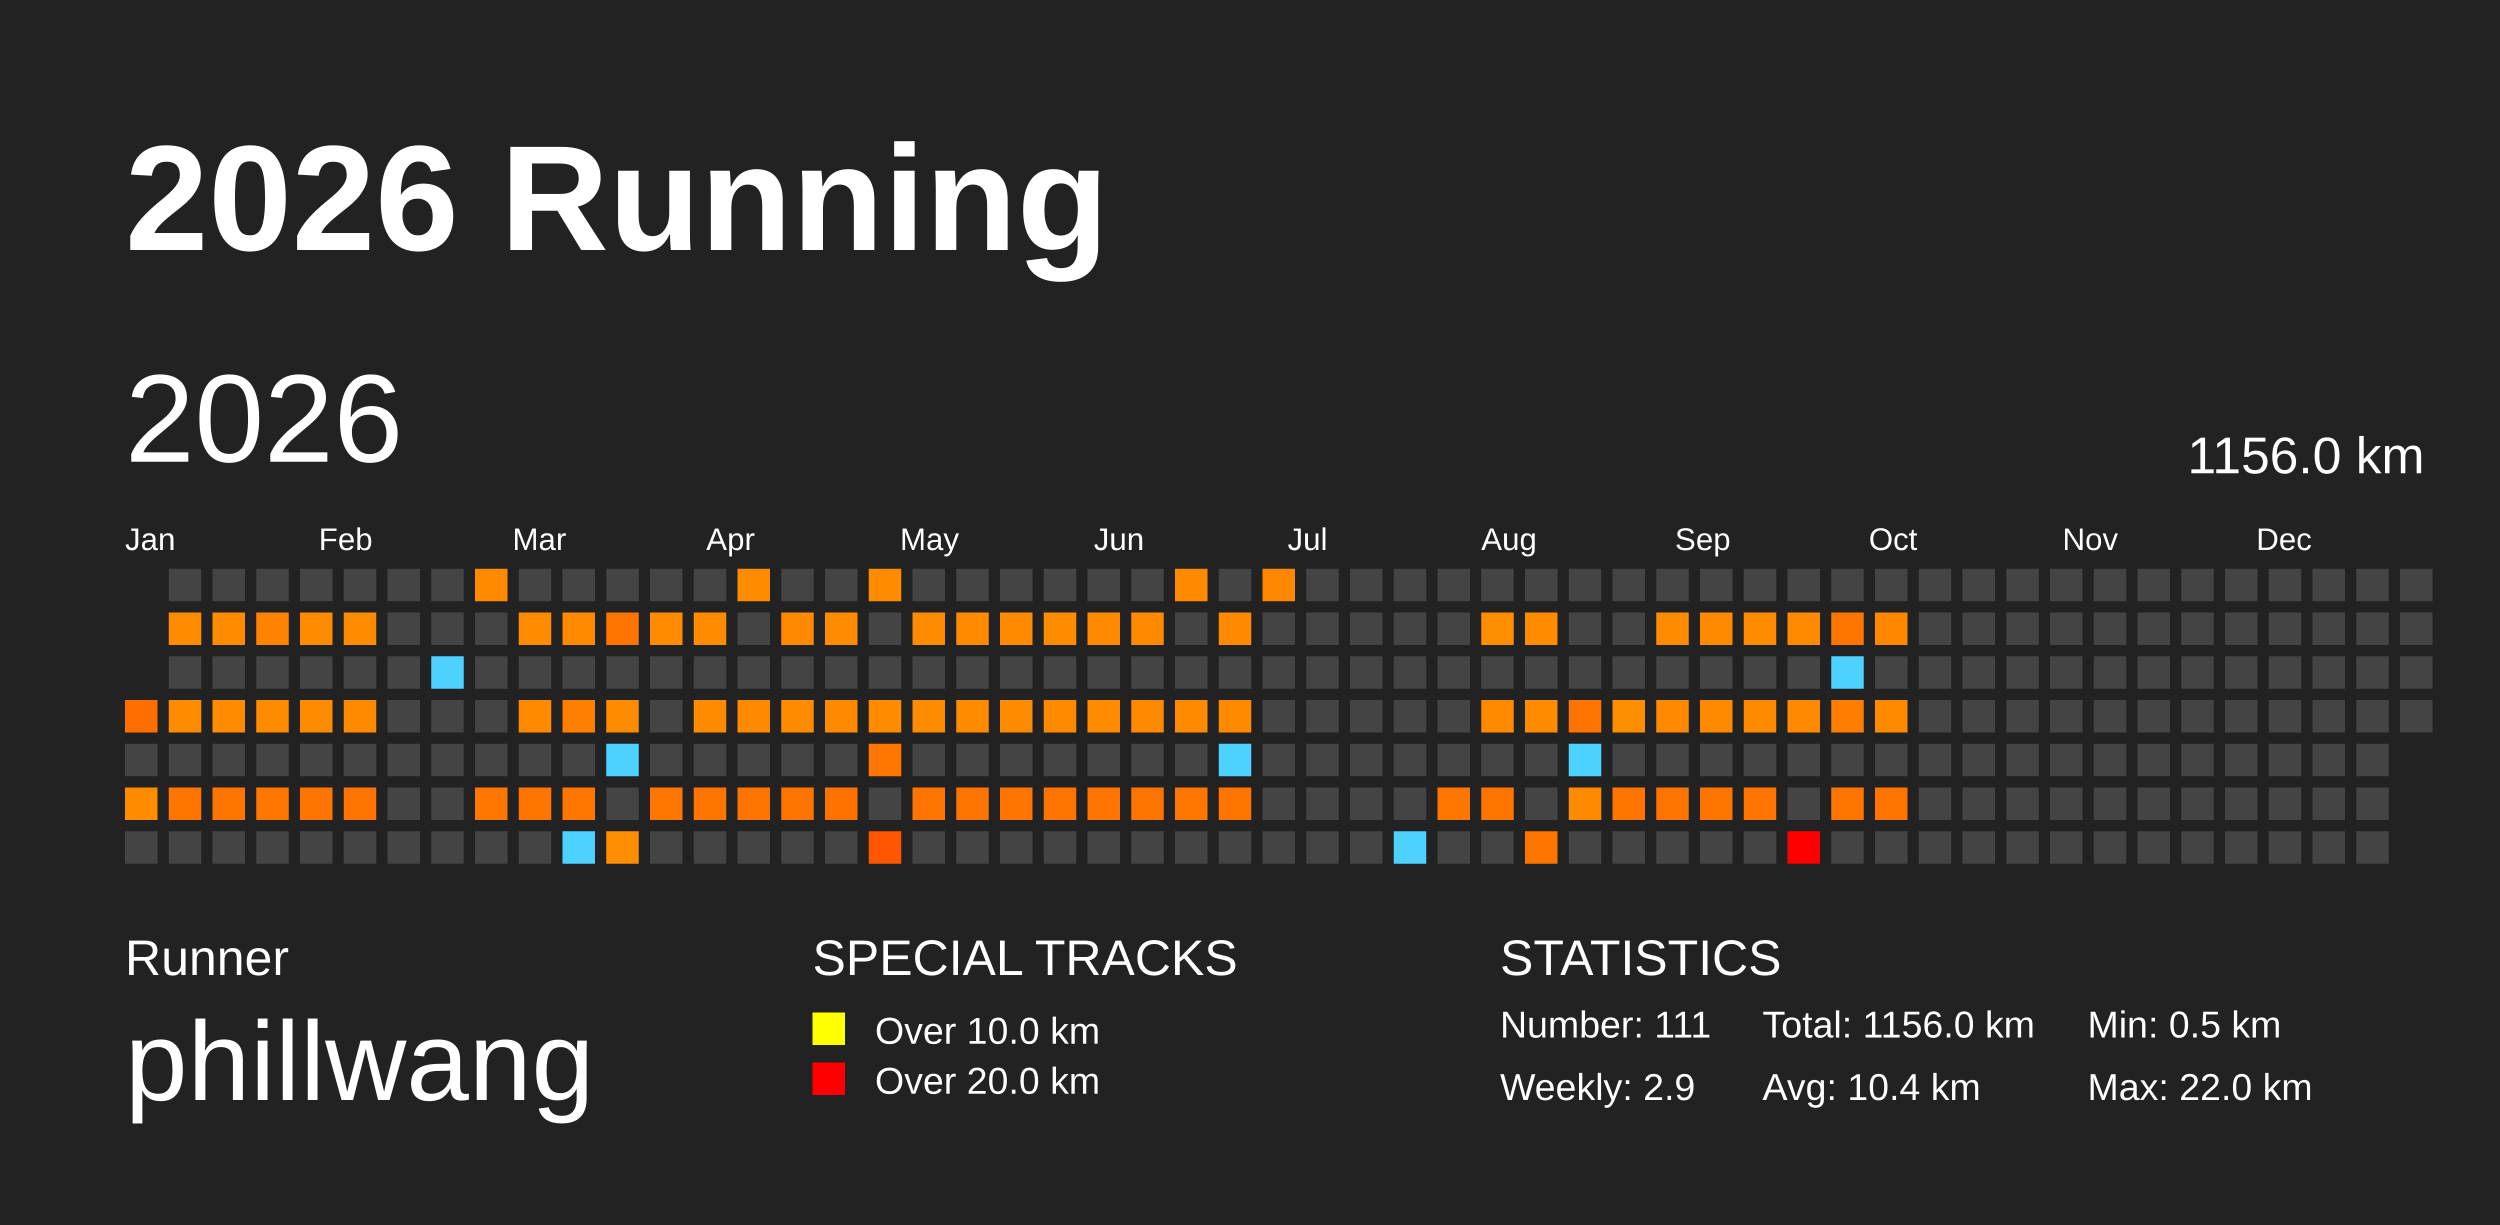
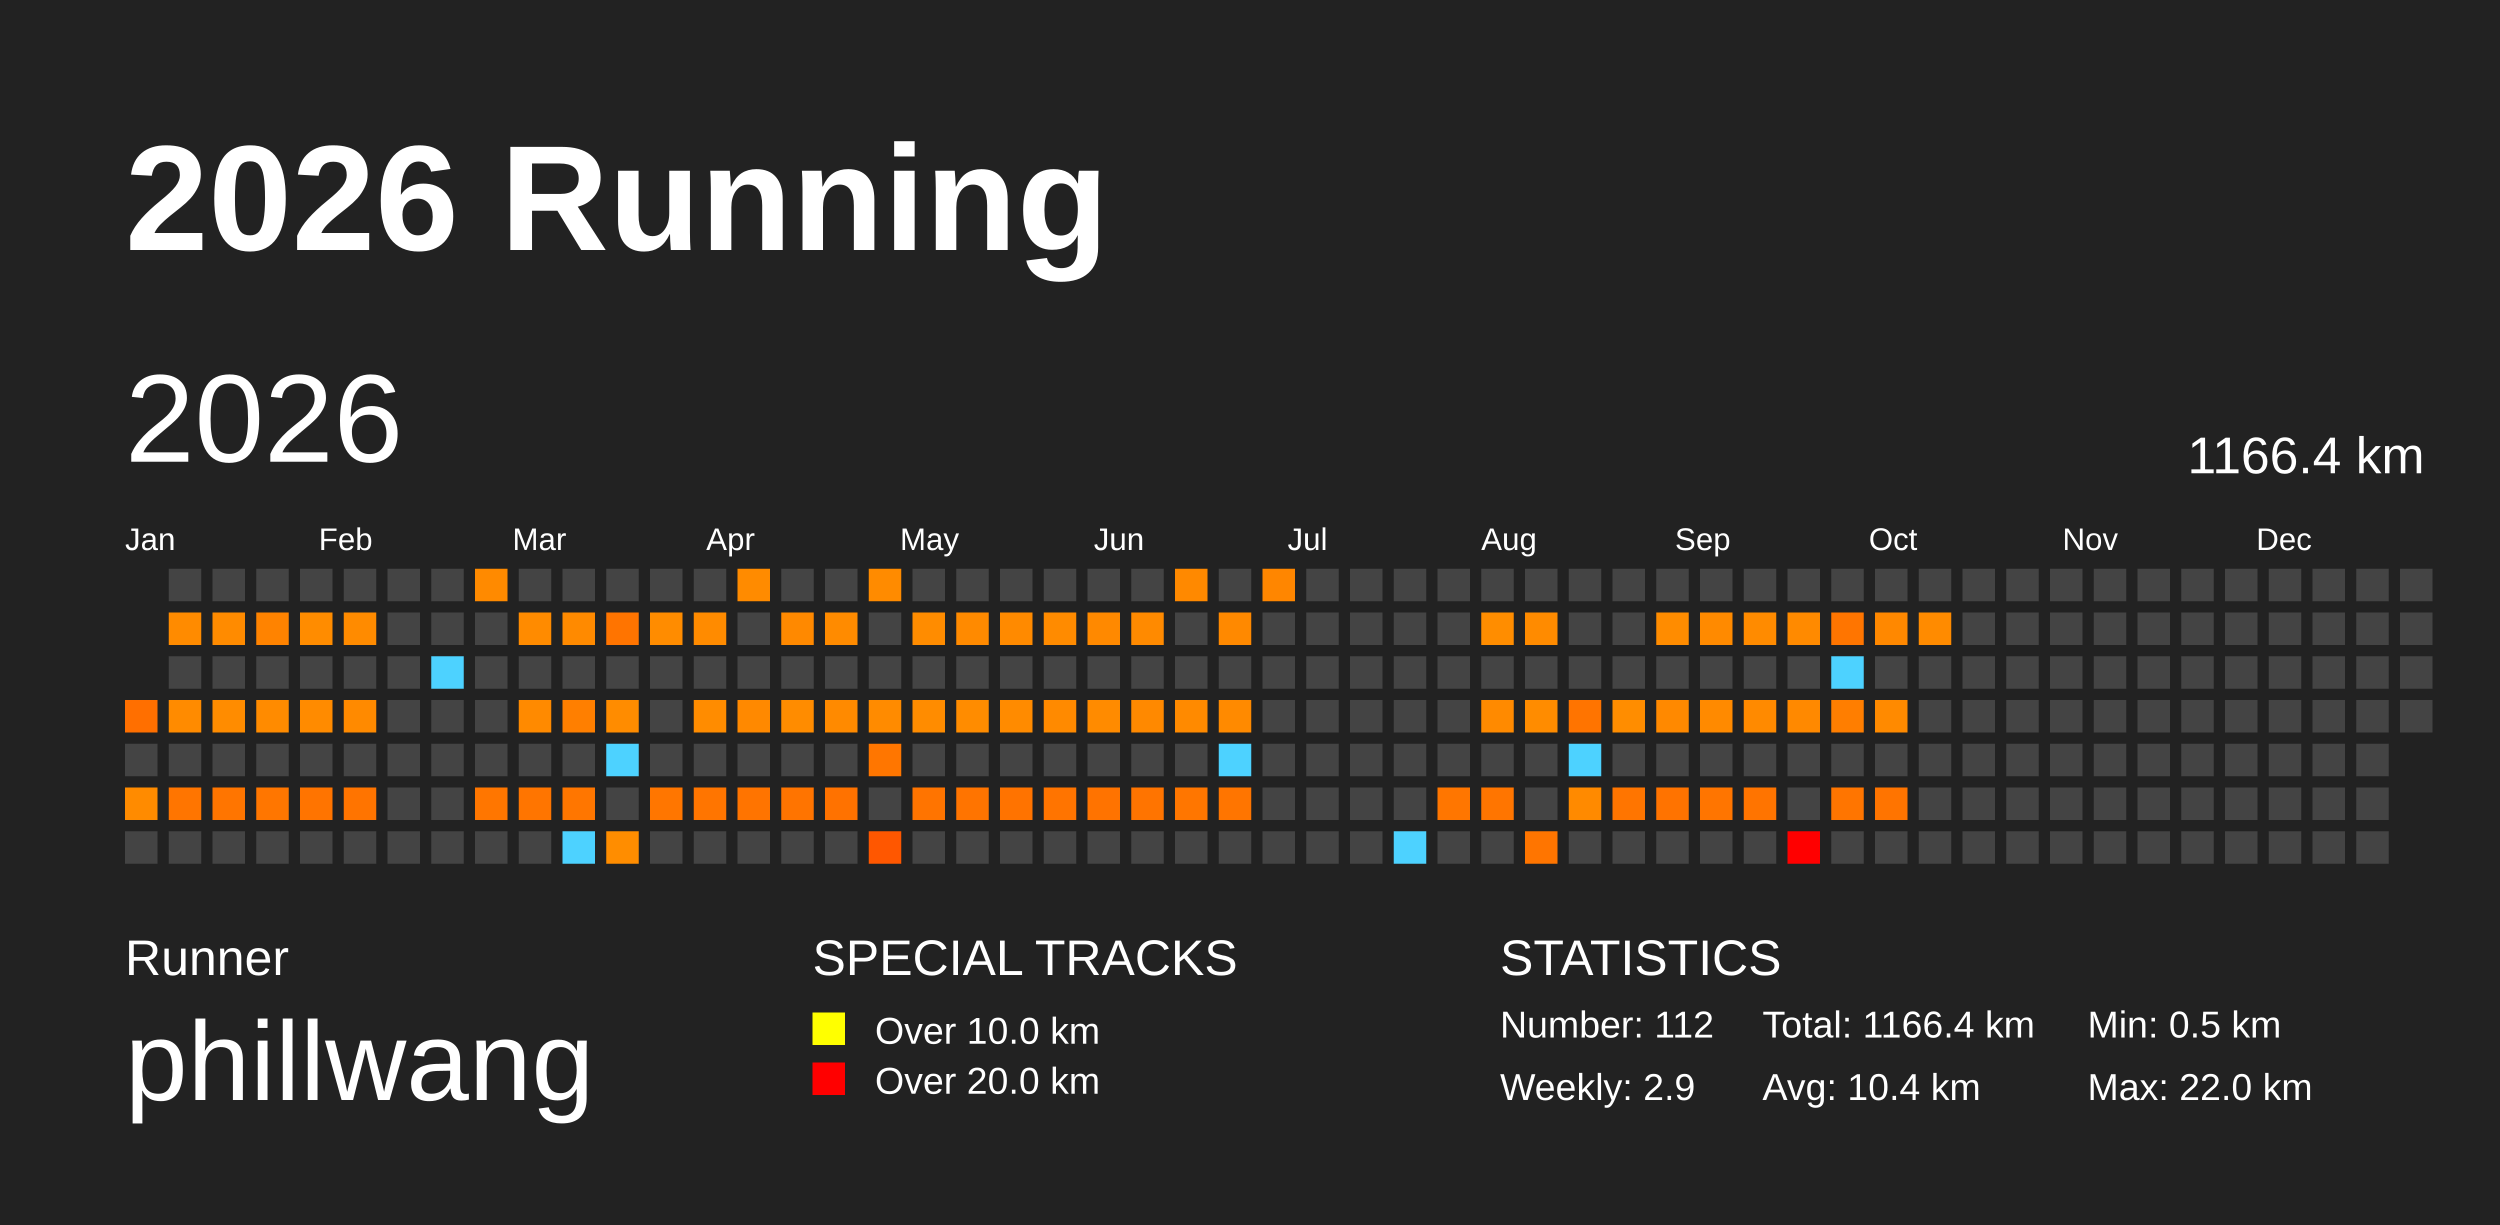
<svg xmlns="http://www.w3.org/2000/svg" baseProfile="full" height="98mm" version="1.1" viewBox="0,0,200,98" width="200mm">
  <defs>
    <pattern height="2" id="indoor-stripe" patternUnits="userSpaceOnUse" width="2">
      <line stroke="white" stroke-opacity="0.45" stroke-width="0.5" x1="0" x2="2" y1="2" y2="0" />
    </pattern>
  </defs>
  <rect fill="#222222" height="98" width="200" x="0" y="0" />
  <text fill="#FFFFFF" style="font-size:12px; font-family:Arial; font-weight:bold;" x="10" y="20">2026 Running</text>
  <text fill="#FFFFFF" style="font-size:4px; font-family:Arial" x="10" y="78">Runner</text>
  <text fill="#FFFFFF" style="font-size:9px; font-family:Arial" x="10" y="88">phillwang</text>
  <text fill="#FFFFFF" style="font-size:4px; font-family:Arial" x="65" y="78">SPECIAL TRACKS</text>
  <rect fill="yellow" height="2.6" width="2.6" x="65" y="81" />
  <text fill="#FFFFFF" style="font-size:3px; font-family:Arial" x="70" y="83.5">Over 10.0 km</text>
  <rect fill="red" height="2.6" width="2.6" x="65" y="85" />
  <text fill="#FFFFFF" style="font-size:3px; font-family:Arial" x="70" y="87.5">Over 20.0 km</text>
  <text fill="#FFFFFF" style="font-size:4px; font-family:Arial" x="120" y="78">STATISTICS</text>
-   <text fill="#FFFFFF" style="font-size:3px; font-family:Arial" x="120" y="83">Number: 111</text>
+   <text fill="#FFFFFF" style="font-size:3px; font-family:Arial" x="120" y="83">Number: 112</text>
  <text fill="#FFFFFF" style="font-size:3px; font-family:Arial" x="120" y="88">Weekly: 2.9</text>
-   <text fill="#FFFFFF" style="font-size:3px; font-family:Arial" x="141" y="83">Total: 1156.0 km</text>
+   <text fill="#FFFFFF" style="font-size:3px; font-family:Arial" x="141" y="83">Total: 1166.4 km</text>
  <text fill="#FFFFFF" style="font-size:3px; font-family:Arial" x="141" y="88">Avg: 10.4 km</text>
  <text fill="#FFFFFF" style="font-size:3px; font-family:Arial" x="167" y="83">Min: 0.5 km</text>
  <text fill="#FFFFFF" style="font-size:3px; font-family:Arial" x="167" y="88">Max: 22.0 km</text>
  <text dominant-baseline="hanging" fill="#FFFFFF" style="font-size:10.0px; font-family:Arial;" x="10" y="30">2026</text>
-   <text dominant-baseline="hanging" fill="#FFFFFF" style="font-size:4.125px; font-family:Arial;" x="175" y="35">1156.0 km</text>
+   <text dominant-baseline="hanging" fill="#FFFFFF" style="font-size:4.125px; font-family:Arial;" x="175" y="35">1166.4 km</text>
  <text fill="#FFFFFF" style="font-size:2.5px; font-family:Arial" x="10.0" y="44">Jan</text>
  <text fill="#FFFFFF" style="font-size:2.5px; font-family:Arial" x="25.5" y="44">Feb</text>
  <text fill="#FFFFFF" style="font-size:2.5px; font-family:Arial" x="41.0" y="44">Mar</text>
  <text fill="#FFFFFF" style="font-size:2.5px; font-family:Arial" x="56.5" y="44">Apr</text>
  <text fill="#FFFFFF" style="font-size:2.5px; font-family:Arial" x="72.0" y="44">May</text>
  <text fill="#FFFFFF" style="font-size:2.5px; font-family:Arial" x="87.5" y="44">Jun</text>
  <text fill="#FFFFFF" style="font-size:2.5px; font-family:Arial" x="103.0" y="44">Jul</text>
  <text fill="#FFFFFF" style="font-size:2.5px; font-family:Arial" x="118.5" y="44">Aug</text>
  <text fill="#FFFFFF" style="font-size:2.5px; font-family:Arial" x="134.0" y="44">Sep</text>
  <text fill="#FFFFFF" style="font-size:2.5px; font-family:Arial" x="149.5" y="44">Oct</text>
  <text fill="#FFFFFF" style="font-size:2.5px; font-family:Arial" x="165.0" y="44">Nov</text>
  <text fill="#FFFFFF" style="font-size:2.5px; font-family:Arial" x="180.5" y="44">Dec</text>
  <rect fill="#ff6f00" height="2.6" width="2.6" x="10.0" y="56.0" />
  <rect fill="#444444" height="2.6" width="2.6" x="10.0" y="59.5" />
  <rect fill="#ff8b00" height="2.6" width="2.6" x="10.0" y="63.0" />
  <rect fill="#444444" height="2.6" width="2.6" x="10.0" y="66.5" />
  <rect fill="#444444" height="2.6" width="2.6" x="13.5" y="45.5" />
  <rect fill="#ff8b00" height="2.6" width="2.6" x="13.5" y="49.0" />
  <rect fill="#444444" height="2.6" width="2.6" x="13.5" y="52.5" />
  <rect fill="#ff8b00" height="2.6" width="2.6" x="13.5" y="56.0" />
  <rect fill="#444444" height="2.6" width="2.6" x="13.5" y="59.5" />
  <rect fill="#ff7500" height="2.6" width="2.6" x="13.5" y="63.0" />
  <rect fill="#444444" height="2.6" width="2.6" x="13.5" y="66.5" />
  <rect fill="#444444" height="2.6" width="2.6" x="17.0" y="45.5" />
  <rect fill="#ff8b00" height="2.6" width="2.6" x="17.0" y="49.0" />
  <rect fill="#444444" height="2.6" width="2.6" x="17.0" y="52.5" />
  <rect fill="#ff8c00" height="2.6" width="2.6" x="17.0" y="56.0" />
  <rect fill="#444444" height="2.6" width="2.6" x="17.0" y="59.5" />
  <rect fill="#ff7500" height="2.6" width="2.6" x="17.0" y="63.0" />
  <rect fill="#444444" height="2.6" width="2.6" x="17.0" y="66.5" />
  <rect fill="#444444" height="2.6" width="2.6" x="20.5" y="45.5" />
  <rect fill="#ff8300" height="2.6" width="2.6" x="20.5" y="49.0" />
  <rect fill="#444444" height="2.6" width="2.6" x="20.5" y="52.5" />
  <rect fill="#ff8b00" height="2.6" width="2.6" x="20.5" y="56.0" />
  <rect fill="#444444" height="2.6" width="2.6" x="20.5" y="59.5" />
  <rect fill="#ff7600" height="2.6" width="2.6" x="20.5" y="63.0" />
  <rect fill="#444444" height="2.6" width="2.6" x="20.5" y="66.5" />
  <rect fill="#444444" height="2.6" width="2.6" x="24.0" y="45.5" />
  <rect fill="#ff8c00" height="2.6" width="2.6" x="24.0" y="49.0" />
  <rect fill="#444444" height="2.6" width="2.6" x="24.0" y="52.5" />
  <rect fill="#ff8b00" height="2.6" width="2.6" x="24.0" y="56.0" />
  <rect fill="#444444" height="2.6" width="2.6" x="24.0" y="59.5" />
  <rect fill="#ff7400" height="2.6" width="2.6" x="24.0" y="63.0" />
  <rect fill="#444444" height="2.6" width="2.6" x="24.0" y="66.5" />
  <rect fill="#444444" height="2.6" width="2.6" x="27.5" y="45.5" />
  <rect fill="#ff8b00" height="2.6" width="2.6" x="27.5" y="49.0" />
  <rect fill="#444444" height="2.6" width="2.6" x="27.5" y="52.5" />
  <rect fill="#ff8a00" height="2.6" width="2.6" x="27.5" y="56.0" />
  <rect fill="#444444" height="2.6" width="2.6" x="27.5" y="59.5" />
  <rect fill="#ff7400" height="2.6" width="2.6" x="27.5" y="63.0" />
  <rect fill="#444444" height="2.6" width="2.6" x="27.5" y="66.5" />
  <rect fill="#444444" height="2.6" width="2.6" x="31.0" y="45.5" />
  <rect fill="#444444" height="2.6" width="2.6" x="31.0" y="49.0" />
  <rect fill="#444444" height="2.6" width="2.6" x="31.0" y="52.5" />
  <rect fill="#444444" height="2.6" width="2.6" x="31.0" y="56.0" />
  <rect fill="#444444" height="2.6" width="2.6" x="31.0" y="59.5" />
  <rect fill="#444444" height="2.6" width="2.6" x="31.0" y="63.0" />
  <rect fill="#444444" height="2.6" width="2.6" x="31.0" y="66.5" />
  <rect fill="#444444" height="2.6" width="2.6" x="34.5" y="45.5" />
  <rect fill="#444444" height="2.6" width="2.6" x="34.5" y="49.0" />
  <rect fill="#4dd2ff" height="2.6" width="2.6" x="34.5" y="52.5" />
  <rect fill="#444444" height="2.6" width="2.6" x="34.5" y="56.0" />
  <rect fill="#444444" height="2.6" width="2.6" x="34.5" y="59.5" />
  <rect fill="#444444" height="2.6" width="2.6" x="34.5" y="63.0" />
  <rect fill="#444444" height="2.6" width="2.6" x="34.5" y="66.5" />
  <rect fill="#ff8a00" height="2.6" width="2.6" x="38.0" y="45.5" />
  <rect fill="#444444" height="2.6" width="2.6" x="38.0" y="49.0" />
  <rect fill="#444444" height="2.6" width="2.6" x="38.0" y="52.5" />
  <rect fill="#444444" height="2.6" width="2.6" x="38.0" y="56.0" />
  <rect fill="#444444" height="2.6" width="2.6" x="38.0" y="59.5" />
  <rect fill="#ff7600" height="2.6" width="2.6" x="38.0" y="63.0" />
  <rect fill="#444444" height="2.6" width="2.6" x="38.0" y="66.5" />
  <rect fill="#444444" height="2.6" width="2.6" x="41.5" y="45.5" />
  <rect fill="#ff8b00" height="2.6" width="2.6" x="41.5" y="49.0" />
  <rect fill="#444444" height="2.6" width="2.6" x="41.5" y="52.5" />
  <rect fill="#ff8a00" height="2.6" width="2.6" x="41.5" y="56.0" />
  <rect fill="#444444" height="2.6" width="2.6" x="41.5" y="59.5" />
  <rect fill="#ff7500" height="2.6" width="2.6" x="41.5" y="63.0" />
  <rect fill="#444444" height="2.6" width="2.6" x="41.5" y="66.5" />
  <rect fill="#444444" height="2.6" width="2.6" x="45.0" y="45.5" />
  <rect fill="#ff8a00" height="2.6" width="2.6" x="45.0" y="49.0" />
  <rect fill="#444444" height="2.6" width="2.6" x="45.0" y="52.5" />
  <rect fill="#ff7f00" height="2.6" width="2.6" x="45.0" y="56.0" />
  <rect fill="#444444" height="2.6" width="2.6" x="45.0" y="59.5" />
  <rect fill="#ff7600" height="2.6" width="2.6" x="45.0" y="63.0" />
  <rect fill="#4dd2ff" height="2.6" width="2.6" x="45.0" y="66.5" />
  <rect fill="#444444" height="2.6" width="2.6" x="48.5" y="45.5" />
  <rect fill="#ff7400" height="2.6" width="2.6" x="48.5" y="49.0" />
  <rect fill="#444444" height="2.6" width="2.6" x="48.5" y="52.5" />
  <rect fill="#ff8c00" height="2.6" width="2.6" x="48.5" y="56.0" />
  <rect fill="#4dd2ff" height="2.6" width="2.6" x="48.5" y="59.5" />
  <rect fill="#444444" height="2.6" width="2.6" x="48.5" y="63.0" />
  <rect fill="#ff8d00" height="2.6" width="2.6" x="48.5" y="66.5" />
  <rect fill="#444444" height="2.6" width="2.6" x="52.0" y="45.5" />
  <rect fill="#ff8c00" height="2.6" width="2.6" x="52.0" y="49.0" />
  <rect fill="#444444" height="2.6" width="2.6" x="52.0" y="52.5" />
  <rect fill="#444444" height="2.6" width="2.6" x="52.0" y="56.0" />
  <rect fill="#444444" height="2.6" width="2.6" x="52.0" y="59.5" />
  <rect fill="#ff7600" height="2.6" width="2.6" x="52.0" y="63.0" />
  <rect fill="#444444" height="2.6" width="2.6" x="52.0" y="66.5" />
  <rect fill="#444444" height="2.6" width="2.6" x="55.5" y="45.5" />
  <rect fill="#ff8b00" height="2.6" width="2.6" x="55.5" y="49.0" />
  <rect fill="#444444" height="2.6" width="2.6" x="55.5" y="52.5" />
  <rect fill="#ff8c00" height="2.6" width="2.6" x="55.5" y="56.0" />
  <rect fill="#444444" height="2.6" width="2.6" x="55.5" y="59.5" />
  <rect fill="#ff7500" height="2.6" width="2.6" x="55.5" y="63.0" />
  <rect fill="#444444" height="2.6" width="2.6" x="55.5" y="66.5" />
  <rect fill="#ff8b00" height="2.6" width="2.6" x="59.0" y="45.5" />
  <rect fill="#444444" height="2.6" width="2.6" x="59.0" y="49.0" />
  <rect fill="#444444" height="2.6" width="2.6" x="59.0" y="52.5" />
  <rect fill="#ff8900" height="2.6" width="2.6" x="59.0" y="56.0" />
  <rect fill="#444444" height="2.6" width="2.6" x="59.0" y="59.5" />
  <rect fill="#ff7400" height="2.6" width="2.6" x="59.0" y="63.0" />
  <rect fill="#444444" height="2.6" width="2.6" x="59.0" y="66.5" />
  <rect fill="#444444" height="2.6" width="2.6" x="62.5" y="45.5" />
  <rect fill="#ff8900" height="2.6" width="2.6" x="62.5" y="49.0" />
  <rect fill="#444444" height="2.6" width="2.6" x="62.5" y="52.5" />
  <rect fill="#ff8c00" height="2.6" width="2.6" x="62.5" y="56.0" />
  <rect fill="#444444" height="2.6" width="2.6" x="62.5" y="59.5" />
  <rect fill="#ff7400" height="2.6" width="2.6" x="62.5" y="63.0" />
  <rect fill="#444444" height="2.6" width="2.6" x="62.5" y="66.5" />
  <rect fill="#444444" height="2.6" width="2.6" x="66.0" y="45.5" />
  <rect fill="#ff8b00" height="2.6" width="2.6" x="66.0" y="49.0" />
  <rect fill="#444444" height="2.6" width="2.6" x="66.0" y="52.5" />
  <rect fill="#ff8a00" height="2.6" width="2.6" x="66.0" y="56.0" />
  <rect fill="#444444" height="2.6" width="2.6" x="66.0" y="59.5" />
  <rect fill="#ff7200" height="2.6" width="2.6" x="66.0" y="63.0" />
  <rect fill="#444444" height="2.6" width="2.6" x="66.0" y="66.5" />
  <rect fill="#ff8b00" height="2.6" width="2.6" x="69.5" y="45.5" />
  <rect fill="#444444" height="2.6" width="2.6" x="69.5" y="49.0" />
  <rect fill="#444444" height="2.6" width="2.6" x="69.5" y="52.5" />
  <rect fill="#ff8b00" height="2.6" width="2.6" x="69.5" y="56.0" />
  <rect fill="#ff7600" height="2.6" width="2.6" x="69.5" y="59.5" />
  <rect fill="#444444" height="2.6" width="2.6" x="69.5" y="63.0" />
  <rect fill="#ff5700" height="2.6" width="2.6" x="69.5" y="66.5" />
  <rect fill="#444444" height="2.6" width="2.6" x="73.0" y="45.5" />
  <rect fill="#ff8c00" height="2.6" width="2.6" x="73.0" y="49.0" />
  <rect fill="#444444" height="2.6" width="2.6" x="73.0" y="52.5" />
  <rect fill="#ff8c00" height="2.6" width="2.6" x="73.0" y="56.0" />
  <rect fill="#444444" height="2.6" width="2.6" x="73.0" y="59.5" />
  <rect fill="#ff7400" height="2.6" width="2.6" x="73.0" y="63.0" />
  <rect fill="#444444" height="2.6" width="2.6" x="73.0" y="66.5" />
  <rect fill="#444444" height="2.6" width="2.6" x="76.5" y="45.5" />
  <rect fill="#ff8a00" height="2.6" width="2.6" x="76.5" y="49.0" />
  <rect fill="#444444" height="2.6" width="2.6" x="76.5" y="52.5" />
  <rect fill="#ff8c00" height="2.6" width="2.6" x="76.5" y="56.0" />
  <rect fill="#444444" height="2.6" width="2.6" x="76.5" y="59.5" />
  <rect fill="#ff7400" height="2.6" width="2.6" x="76.5" y="63.0" />
  <rect fill="#444444" height="2.6" width="2.6" x="76.5" y="66.5" />
  <rect fill="#444444" height="2.6" width="2.6" x="80.0" y="45.5" />
  <rect fill="#ff8a00" height="2.6" width="2.6" x="80.0" y="49.0" />
  <rect fill="#444444" height="2.6" width="2.6" x="80.0" y="52.5" />
  <rect fill="#ff8b00" height="2.6" width="2.6" x="80.0" y="56.0" />
  <rect fill="#444444" height="2.6" width="2.6" x="80.0" y="59.5" />
  <rect fill="#ff7300" height="2.6" width="2.6" x="80.0" y="63.0" />
  <rect fill="#444444" height="2.6" width="2.6" x="80.0" y="66.5" />
  <rect fill="#444444" height="2.6" width="2.6" x="83.5" y="45.5" />
  <rect fill="#ff8b00" height="2.6" width="2.6" x="83.5" y="49.0" />
  <rect fill="#444444" height="2.6" width="2.6" x="83.5" y="52.5" />
  <rect fill="#ff8a00" height="2.6" width="2.6" x="83.5" y="56.0" />
  <rect fill="#444444" height="2.6" width="2.6" x="83.5" y="59.5" />
  <rect fill="#ff7400" height="2.6" width="2.6" x="83.5" y="63.0" />
  <rect fill="#444444" height="2.6" width="2.6" x="83.5" y="66.5" />
  <rect fill="#444444" height="2.6" width="2.6" x="87.0" y="45.5" />
  <rect fill="#ff8900" height="2.6" width="2.6" x="87.0" y="49.0" />
  <rect fill="#444444" height="2.6" width="2.6" x="87.0" y="52.5" />
  <rect fill="#ff8b00" height="2.6" width="2.6" x="87.0" y="56.0" />
  <rect fill="#444444" height="2.6" width="2.6" x="87.0" y="59.5" />
  <rect fill="#ff7300" height="2.6" width="2.6" x="87.0" y="63.0" />
  <rect fill="#444444" height="2.6" width="2.6" x="87.0" y="66.5" />
  <rect fill="#444444" height="2.6" width="2.6" x="90.5" y="45.5" />
  <rect fill="#ff8a00" height="2.6" width="2.6" x="90.5" y="49.0" />
  <rect fill="#444444" height="2.6" width="2.6" x="90.5" y="52.5" />
  <rect fill="#ff8900" height="2.6" width="2.6" x="90.5" y="56.0" />
  <rect fill="#444444" height="2.6" width="2.6" x="90.5" y="59.5" />
  <rect fill="#ff7400" height="2.6" width="2.6" x="90.5" y="63.0" />
  <rect fill="#444444" height="2.6" width="2.6" x="90.5" y="66.5" />
  <rect fill="#ff8900" height="2.6" width="2.6" x="94.0" y="45.5" />
  <rect fill="#444444" height="2.6" width="2.6" x="94.0" y="49.0" />
  <rect fill="#444444" height="2.6" width="2.6" x="94.0" y="52.5" />
  <rect fill="#ff8a00" height="2.6" width="2.6" x="94.0" y="56.0" />
  <rect fill="#444444" height="2.6" width="2.6" x="94.0" y="59.5" />
  <rect fill="#ff7600" height="2.6" width="2.6" x="94.0" y="63.0" />
  <rect fill="#444444" height="2.6" width="2.6" x="94.0" y="66.5" />
  <rect fill="#444444" height="2.6" width="2.6" x="97.5" y="45.5" />
  <rect fill="#ff8900" height="2.6" width="2.6" x="97.5" y="49.0" />
  <rect fill="#444444" height="2.6" width="2.6" x="97.5" y="52.5" />
  <rect fill="#ff8a00" height="2.6" width="2.6" x="97.5" y="56.0" />
  <rect fill="#4dd2ff" height="2.6" width="2.6" x="97.5" y="59.5" />
  <rect fill="#ff7500" height="2.6" width="2.6" x="97.5" y="63.0" />
  <rect fill="#444444" height="2.6" width="2.6" x="97.5" y="66.5" />
  <rect fill="#ff8600" height="2.6" width="2.6" x="101.0" y="45.5" />
  <rect fill="#444444" height="2.6" width="2.6" x="101.0" y="49.0" />
  <rect fill="#444444" height="2.6" width="2.6" x="101.0" y="52.5" />
  <rect fill="#444444" height="2.6" width="2.6" x="101.0" y="56.0" />
  <rect fill="#444444" height="2.6" width="2.6" x="101.0" y="59.5" />
  <rect fill="#444444" height="2.6" width="2.6" x="101.0" y="63.0" />
  <rect fill="#444444" height="2.6" width="2.6" x="101.0" y="66.5" />
  <rect fill="#444444" height="2.6" width="2.6" x="104.5" y="45.5" />
  <rect fill="#444444" height="2.6" width="2.6" x="104.5" y="49.0" />
  <rect fill="#444444" height="2.6" width="2.6" x="104.5" y="52.5" />
  <rect fill="#444444" height="2.6" width="2.6" x="104.5" y="56.0" />
  <rect fill="#444444" height="2.6" width="2.6" x="104.5" y="59.5" />
  <rect fill="#444444" height="2.6" width="2.6" x="104.5" y="63.0" />
  <rect fill="#444444" height="2.6" width="2.6" x="104.5" y="66.5" />
  <rect fill="#444444" height="2.6" width="2.6" x="108.0" y="45.5" />
  <rect fill="#444444" height="2.6" width="2.6" x="108.0" y="49.0" />
  <rect fill="#444444" height="2.6" width="2.6" x="108.0" y="52.5" />
  <rect fill="#444444" height="2.6" width="2.6" x="108.0" y="56.0" />
  <rect fill="#444444" height="2.6" width="2.6" x="108.0" y="59.5" />
  <rect fill="#444444" height="2.6" width="2.6" x="108.0" y="63.0" />
  <rect fill="#444444" height="2.6" width="2.6" x="108.0" y="66.5" />
  <rect fill="#444444" height="2.6" width="2.6" x="111.5" y="45.5" />
  <rect fill="#444444" height="2.6" width="2.6" x="111.5" y="49.0" />
  <rect fill="#444444" height="2.6" width="2.6" x="111.5" y="52.5" />
  <rect fill="#444444" height="2.6" width="2.6" x="111.5" y="56.0" />
  <rect fill="#444444" height="2.6" width="2.6" x="111.5" y="59.5" />
  <rect fill="#444444" height="2.6" width="2.6" x="111.5" y="63.0" />
  <rect fill="#4dd2ff" height="2.6" width="2.6" x="111.5" y="66.5" />
  <rect fill="#444444" height="2.6" width="2.6" x="115.0" y="45.5" />
  <rect fill="#444444" height="2.6" width="2.6" x="115.0" y="49.0" />
  <rect fill="#444444" height="2.6" width="2.6" x="115.0" y="52.5" />
  <rect fill="#444444" height="2.6" width="2.6" x="115.0" y="56.0" />
  <rect fill="#444444" height="2.6" width="2.6" x="115.0" y="59.5" />
  <rect fill="#ff7600" height="2.6" width="2.6" x="115.0" y="63.0" />
  <rect fill="#444444" height="2.6" width="2.6" x="115.0" y="66.5" />
  <rect fill="#444444" height="2.6" width="2.6" x="118.5" y="45.5" />
  <rect fill="#ff8d00" height="2.6" width="2.6" x="118.5" y="49.0" />
  <rect fill="#444444" height="2.6" width="2.6" x="118.5" y="52.5" />
  <rect fill="#ff8a00" height="2.6" width="2.6" x="118.5" y="56.0" />
  <rect fill="#444444" height="2.6" width="2.6" x="118.5" y="59.5" />
  <rect fill="#ff7500" height="2.6" width="2.6" x="118.5" y="63.0" />
  <rect fill="#444444" height="2.6" width="2.6" x="118.5" y="66.5" />
  <rect fill="#444444" height="2.6" width="2.6" x="122.0" y="45.5" />
  <rect fill="#ff8b00" height="2.6" width="2.6" x="122.0" y="49.0" />
  <rect fill="#444444" height="2.6" width="2.6" x="122.0" y="52.5" />
  <rect fill="#ff8c00" height="2.6" width="2.6" x="122.0" y="56.0" />
  <rect fill="#444444" height="2.6" width="2.6" x="122.0" y="59.5" />
  <rect fill="#444444" height="2.6" width="2.6" x="122.0" y="63.0" />
  <rect fill="#ff7500" height="2.6" width="2.6" x="122.0" y="66.5" />
  <rect fill="#444444" height="2.6" width="2.6" x="125.5" y="45.5" />
  <rect fill="#444444" height="2.6" width="2.6" x="125.5" y="49.0" />
  <rect fill="#444444" height="2.6" width="2.6" x="125.5" y="52.5" />
  <rect fill="#ff7400" height="2.6" width="2.6" x="125.5" y="56.0" />
  <rect fill="#4dd2ff" height="2.6" width="2.6" x="125.5" y="59.5" />
  <rect fill="#ff8a00" height="2.6" width="2.6" x="125.5" y="63.0" />
  <rect fill="#444444" height="2.6" width="2.6" x="125.5" y="66.5" />
  <rect fill="#444444" height="2.6" width="2.6" x="129.0" y="45.5" />
  <rect fill="#444444" height="2.6" width="2.6" x="129.0" y="49.0" />
  <rect fill="#444444" height="2.6" width="2.6" x="129.0" y="52.5" />
  <rect fill="#ff8d00" height="2.6" width="2.6" x="129.0" y="56.0" />
  <rect fill="#444444" height="2.6" width="2.6" x="129.0" y="59.5" />
  <rect fill="#ff7500" height="2.6" width="2.6" x="129.0" y="63.0" />
  <rect fill="#444444" height="2.6" width="2.6" x="129.0" y="66.5" />
  <rect fill="#444444" height="2.6" width="2.6" x="132.5" y="45.5" />
  <rect fill="#ff8c00" height="2.6" width="2.6" x="132.5" y="49.0" />
  <rect fill="#444444" height="2.6" width="2.6" x="132.5" y="52.5" />
  <rect fill="#ff8900" height="2.6" width="2.6" x="132.5" y="56.0" />
  <rect fill="#444444" height="2.6" width="2.6" x="132.5" y="59.5" />
  <rect fill="#ff7300" height="2.6" width="2.6" x="132.5" y="63.0" />
  <rect fill="#444444" height="2.6" width="2.6" x="132.5" y="66.5" />
  <rect fill="#444444" height="2.6" width="2.6" x="136.0" y="45.5" />
  <rect fill="#ff8a00" height="2.6" width="2.6" x="136.0" y="49.0" />
  <rect fill="#444444" height="2.6" width="2.6" x="136.0" y="52.5" />
  <rect fill="#ff8a00" height="2.6" width="2.6" x="136.0" y="56.0" />
  <rect fill="#444444" height="2.6" width="2.6" x="136.0" y="59.5" />
  <rect fill="#ff7500" height="2.6" width="2.6" x="136.0" y="63.0" />
  <rect fill="#444444" height="2.6" width="2.6" x="136.0" y="66.5" />
  <rect fill="#444444" height="2.6" width="2.6" x="139.5" y="45.5" />
  <rect fill="#ff8b00" height="2.6" width="2.6" x="139.5" y="49.0" />
  <rect fill="#444444" height="2.6" width="2.6" x="139.5" y="52.5" />
  <rect fill="#ff8a00" height="2.6" width="2.6" x="139.5" y="56.0" />
  <rect fill="#444444" height="2.6" width="2.6" x="139.5" y="59.5" />
  <rect fill="#ff7400" height="2.6" width="2.6" x="139.5" y="63.0" />
  <rect fill="#444444" height="2.6" width="2.6" x="139.5" y="66.5" />
  <rect fill="#444444" height="2.6" width="2.6" x="143.0" y="45.5" />
  <rect fill="#ff8a00" height="2.6" width="2.6" x="143.0" y="49.0" />
  <rect fill="#444444" height="2.6" width="2.6" x="143.0" y="52.5" />
  <rect fill="#ff8900" height="2.6" width="2.6" x="143.0" y="56.0" />
  <rect fill="#444444" height="2.6" width="2.6" x="143.0" y="59.5" />
  <rect fill="#444444" height="2.6" width="2.6" x="143.0" y="63.0" />
  <rect fill="red" height="2.6" width="2.6" x="143.0" y="66.5" />
  <rect fill="#444444" height="2.6" width="2.6" x="146.5" y="45.5" />
  <rect fill="#ff7500" height="2.6" width="2.6" x="146.5" y="49.0" />
  <rect fill="#4dd2ff" height="2.6" width="2.6" x="146.5" y="52.5" />
  <rect fill="#ff7e00" height="2.6" width="2.6" x="146.5" y="56.0" />
  <rect fill="#444444" height="2.6" width="2.6" x="146.5" y="59.5" />
  <rect fill="#ff7500" height="2.6" width="2.6" x="146.5" y="63.0" />
  <rect fill="#444444" height="2.6" width="2.6" x="146.5" y="66.5" />
  <rect fill="#444444" height="2.6" width="2.6" x="150.0" y="45.5" />
  <rect fill="#ff8800" height="2.6" width="2.6" x="150.0" y="49.0" />
  <rect fill="#444444" height="2.6" width="2.6" x="150.0" y="52.5" />
  <rect fill="#ff8a00" height="2.6" width="2.6" x="150.0" y="56.0" />
  <rect fill="#444444" height="2.6" width="2.6" x="150.0" y="59.5" />
  <rect fill="#ff7400" height="2.6" width="2.6" x="150.0" y="63.0" />
  <rect fill="#444444" height="2.6" width="2.6" x="150.0" y="66.5" />
  <rect fill="#444444" height="2.6" width="2.6" x="153.5" y="45.5" />
-   <rect fill="#444444" height="2.6" width="2.6" x="153.5" y="49.0" />
+   <rect fill="#ff8b00" height="2.6" width="2.6" x="153.5" y="49.0" />
  <rect fill="#444444" height="2.6" width="2.6" x="153.5" y="52.5" />
  <rect fill="#444444" height="2.6" width="2.6" x="153.5" y="56.0" />
  <rect fill="#444444" height="2.6" width="2.6" x="153.5" y="59.5" />
  <rect fill="#444444" height="2.6" width="2.6" x="153.5" y="63.0" />
  <rect fill="#444444" height="2.6" width="2.6" x="153.5" y="66.5" />
  <rect fill="#444444" height="2.6" width="2.6" x="157.0" y="45.5" />
  <rect fill="#444444" height="2.6" width="2.6" x="157.0" y="49.0" />
  <rect fill="#444444" height="2.6" width="2.6" x="157.0" y="52.5" />
  <rect fill="#444444" height="2.6" width="2.6" x="157.0" y="56.0" />
  <rect fill="#444444" height="2.6" width="2.6" x="157.0" y="59.5" />
  <rect fill="#444444" height="2.6" width="2.6" x="157.0" y="63.0" />
  <rect fill="#444444" height="2.6" width="2.6" x="157.0" y="66.5" />
  <rect fill="#444444" height="2.6" width="2.6" x="160.5" y="45.5" />
  <rect fill="#444444" height="2.6" width="2.6" x="160.5" y="49.0" />
  <rect fill="#444444" height="2.6" width="2.6" x="160.5" y="52.5" />
  <rect fill="#444444" height="2.6" width="2.6" x="160.5" y="56.0" />
  <rect fill="#444444" height="2.6" width="2.6" x="160.5" y="59.5" />
  <rect fill="#444444" height="2.6" width="2.6" x="160.5" y="63.0" />
  <rect fill="#444444" height="2.6" width="2.6" x="160.5" y="66.5" />
  <rect fill="#444444" height="2.6" width="2.6" x="164.0" y="45.5" />
  <rect fill="#444444" height="2.6" width="2.6" x="164.0" y="49.0" />
  <rect fill="#444444" height="2.6" width="2.6" x="164.0" y="52.5" />
  <rect fill="#444444" height="2.6" width="2.6" x="164.0" y="56.0" />
  <rect fill="#444444" height="2.6" width="2.6" x="164.0" y="59.5" />
  <rect fill="#444444" height="2.6" width="2.6" x="164.0" y="63.0" />
  <rect fill="#444444" height="2.6" width="2.6" x="164.0" y="66.5" />
  <rect fill="#444444" height="2.6" width="2.6" x="167.5" y="45.5" />
  <rect fill="#444444" height="2.6" width="2.6" x="167.5" y="49.0" />
  <rect fill="#444444" height="2.6" width="2.6" x="167.5" y="52.5" />
  <rect fill="#444444" height="2.6" width="2.6" x="167.5" y="56.0" />
  <rect fill="#444444" height="2.6" width="2.6" x="167.5" y="59.5" />
  <rect fill="#444444" height="2.6" width="2.6" x="167.5" y="63.0" />
  <rect fill="#444444" height="2.6" width="2.6" x="167.5" y="66.5" />
  <rect fill="#444444" height="2.6" width="2.6" x="171.0" y="45.5" />
  <rect fill="#444444" height="2.6" width="2.6" x="171.0" y="49.0" />
  <rect fill="#444444" height="2.6" width="2.6" x="171.0" y="52.5" />
  <rect fill="#444444" height="2.6" width="2.6" x="171.0" y="56.0" />
  <rect fill="#444444" height="2.6" width="2.6" x="171.0" y="59.5" />
  <rect fill="#444444" height="2.6" width="2.6" x="171.0" y="63.0" />
  <rect fill="#444444" height="2.6" width="2.6" x="171.0" y="66.5" />
  <rect fill="#444444" height="2.6" width="2.6" x="174.5" y="45.5" />
  <rect fill="#444444" height="2.6" width="2.6" x="174.5" y="49.0" />
  <rect fill="#444444" height="2.6" width="2.6" x="174.5" y="52.5" />
  <rect fill="#444444" height="2.6" width="2.6" x="174.5" y="56.0" />
  <rect fill="#444444" height="2.6" width="2.6" x="174.5" y="59.5" />
  <rect fill="#444444" height="2.6" width="2.6" x="174.5" y="63.0" />
  <rect fill="#444444" height="2.6" width="2.6" x="174.5" y="66.5" />
  <rect fill="#444444" height="2.6" width="2.6" x="178.0" y="45.5" />
  <rect fill="#444444" height="2.6" width="2.6" x="178.0" y="49.0" />
  <rect fill="#444444" height="2.6" width="2.6" x="178.0" y="52.5" />
  <rect fill="#444444" height="2.6" width="2.6" x="178.0" y="56.0" />
  <rect fill="#444444" height="2.6" width="2.6" x="178.0" y="59.5" />
  <rect fill="#444444" height="2.6" width="2.6" x="178.0" y="63.0" />
  <rect fill="#444444" height="2.6" width="2.6" x="178.0" y="66.5" />
  <rect fill="#444444" height="2.6" width="2.6" x="181.5" y="45.5" />
  <rect fill="#444444" height="2.6" width="2.6" x="181.5" y="49.0" />
  <rect fill="#444444" height="2.6" width="2.6" x="181.5" y="52.5" />
  <rect fill="#444444" height="2.6" width="2.6" x="181.5" y="56.0" />
  <rect fill="#444444" height="2.6" width="2.6" x="181.5" y="59.5" />
  <rect fill="#444444" height="2.6" width="2.6" x="181.5" y="63.0" />
  <rect fill="#444444" height="2.6" width="2.6" x="181.5" y="66.5" />
  <rect fill="#444444" height="2.6" width="2.6" x="185.0" y="45.5" />
  <rect fill="#444444" height="2.6" width="2.6" x="185.0" y="49.0" />
  <rect fill="#444444" height="2.6" width="2.6" x="185.0" y="52.5" />
  <rect fill="#444444" height="2.6" width="2.6" x="185.0" y="56.0" />
  <rect fill="#444444" height="2.6" width="2.6" x="185.0" y="59.5" />
  <rect fill="#444444" height="2.6" width="2.6" x="185.0" y="63.0" />
  <rect fill="#444444" height="2.6" width="2.6" x="185.0" y="66.5" />
  <rect fill="#444444" height="2.6" width="2.6" x="188.5" y="45.5" />
  <rect fill="#444444" height="2.6" width="2.6" x="188.5" y="49.0" />
  <rect fill="#444444" height="2.6" width="2.6" x="188.5" y="52.5" />
  <rect fill="#444444" height="2.6" width="2.6" x="188.5" y="56.0" />
  <rect fill="#444444" height="2.6" width="2.6" x="188.5" y="59.5" />
  <rect fill="#444444" height="2.6" width="2.6" x="188.5" y="63.0" />
  <rect fill="#444444" height="2.6" width="2.6" x="188.5" y="66.5" />
  <rect fill="#444444" height="2.6" width="2.6" x="192.0" y="45.5" />
  <rect fill="#444444" height="2.6" width="2.6" x="192.0" y="49.0" />
  <rect fill="#444444" height="2.6" width="2.6" x="192.0" y="52.5" />
  <rect fill="#444444" height="2.6" width="2.6" x="192.0" y="56.0" />
</svg>
